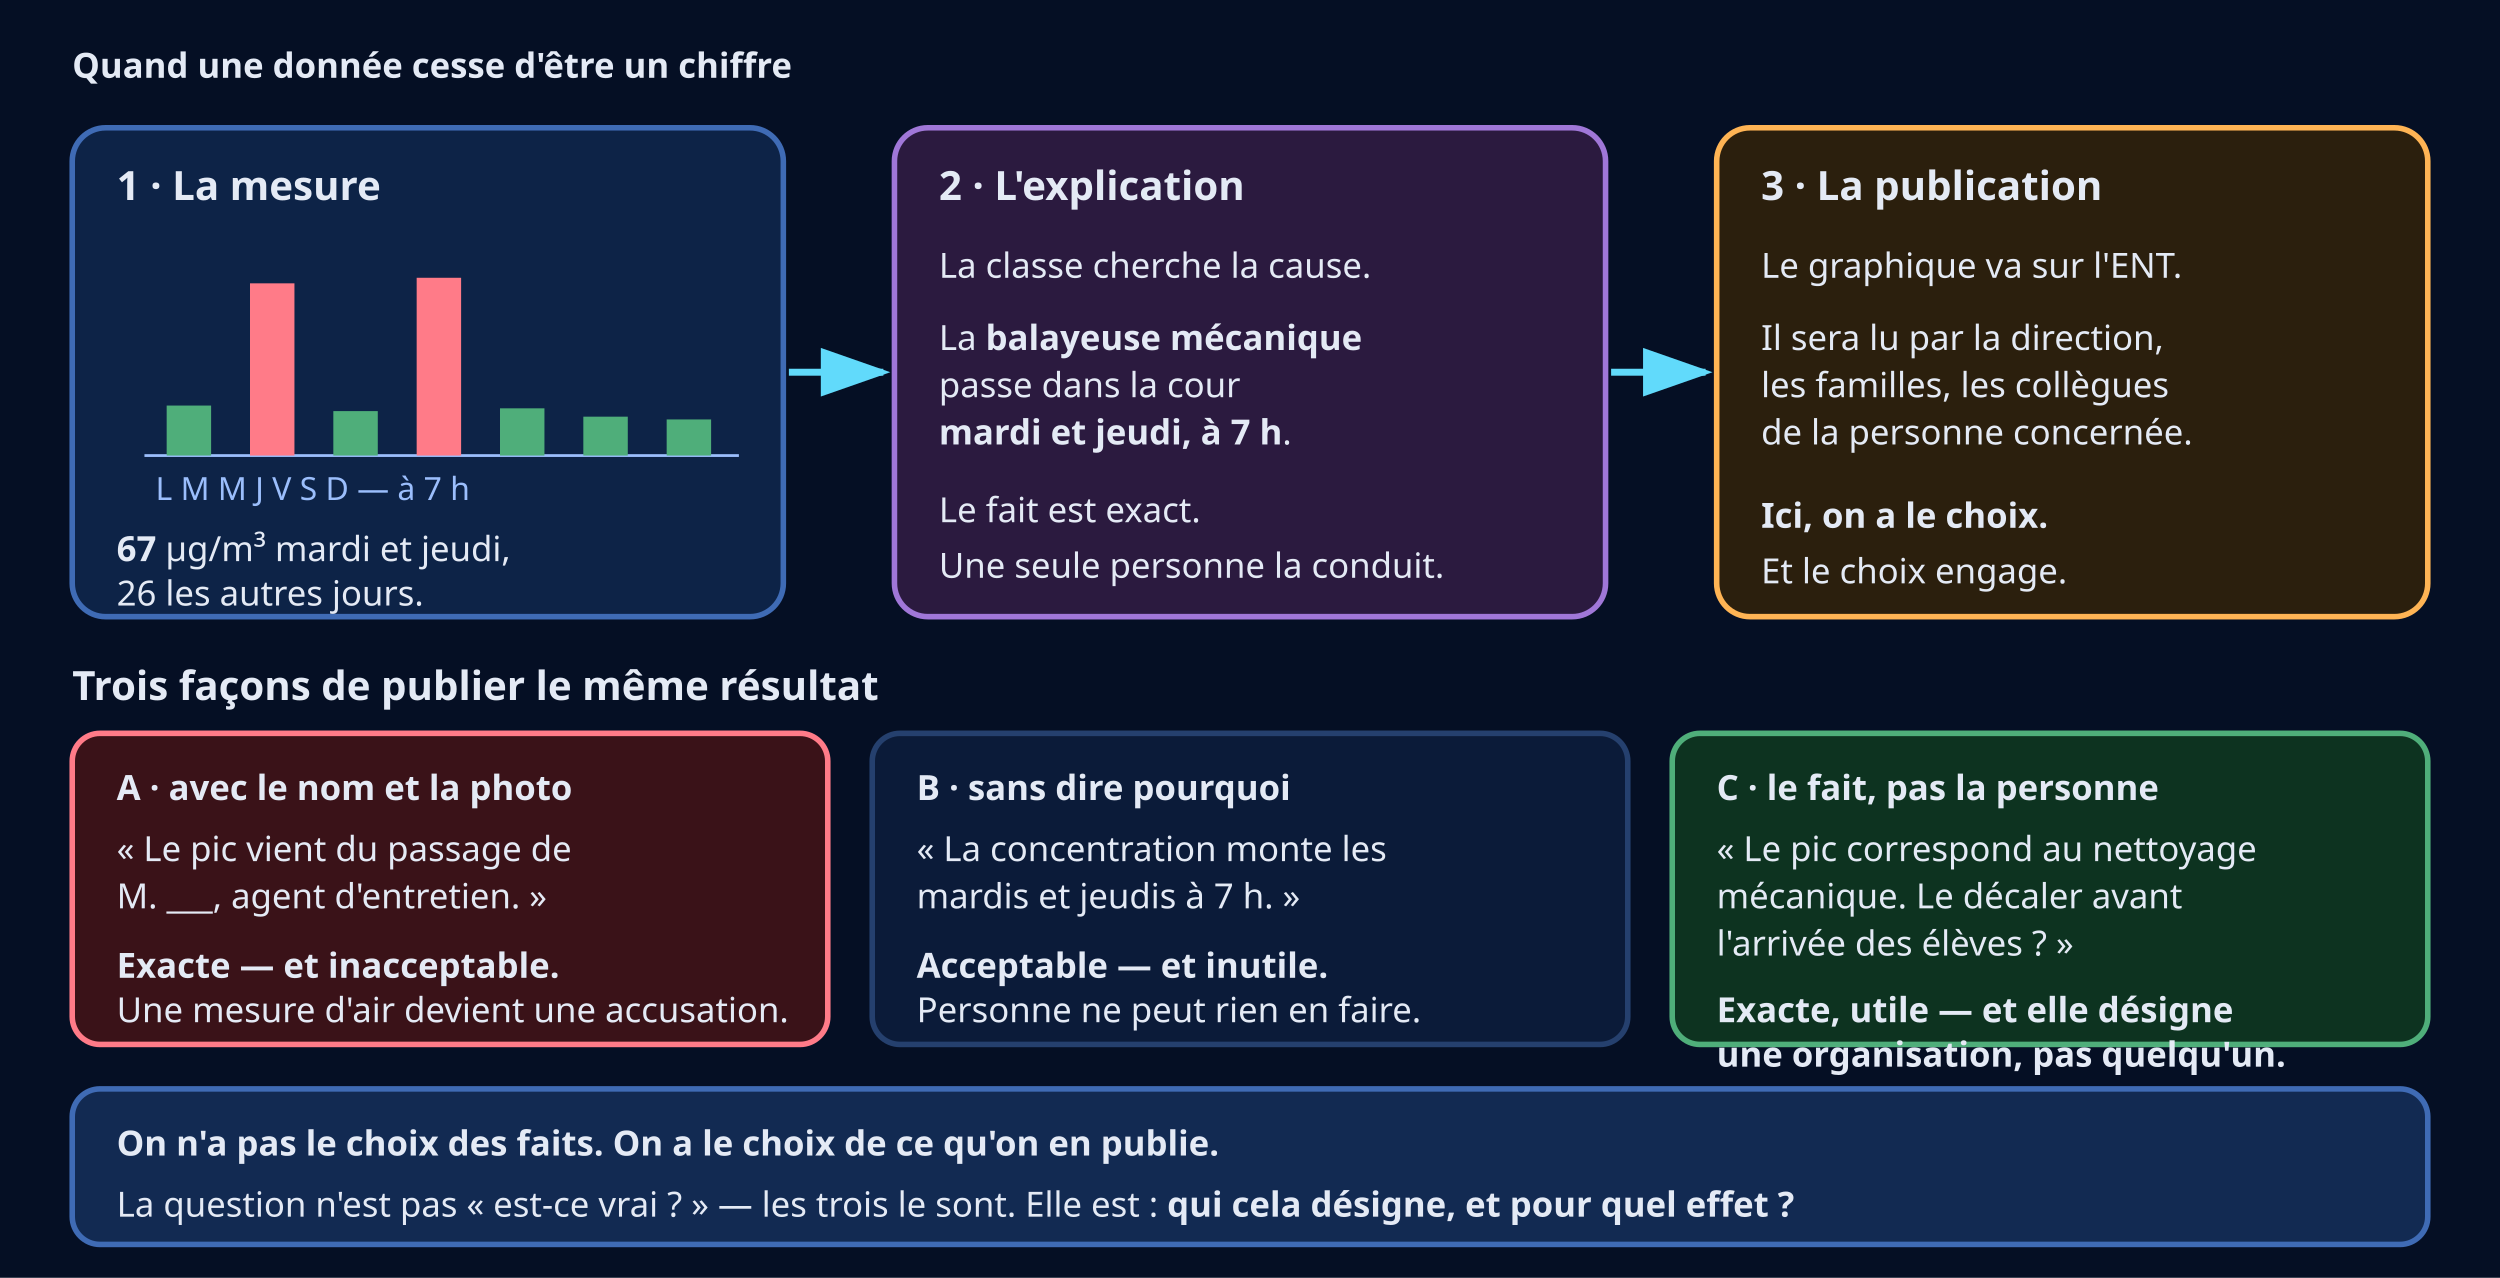
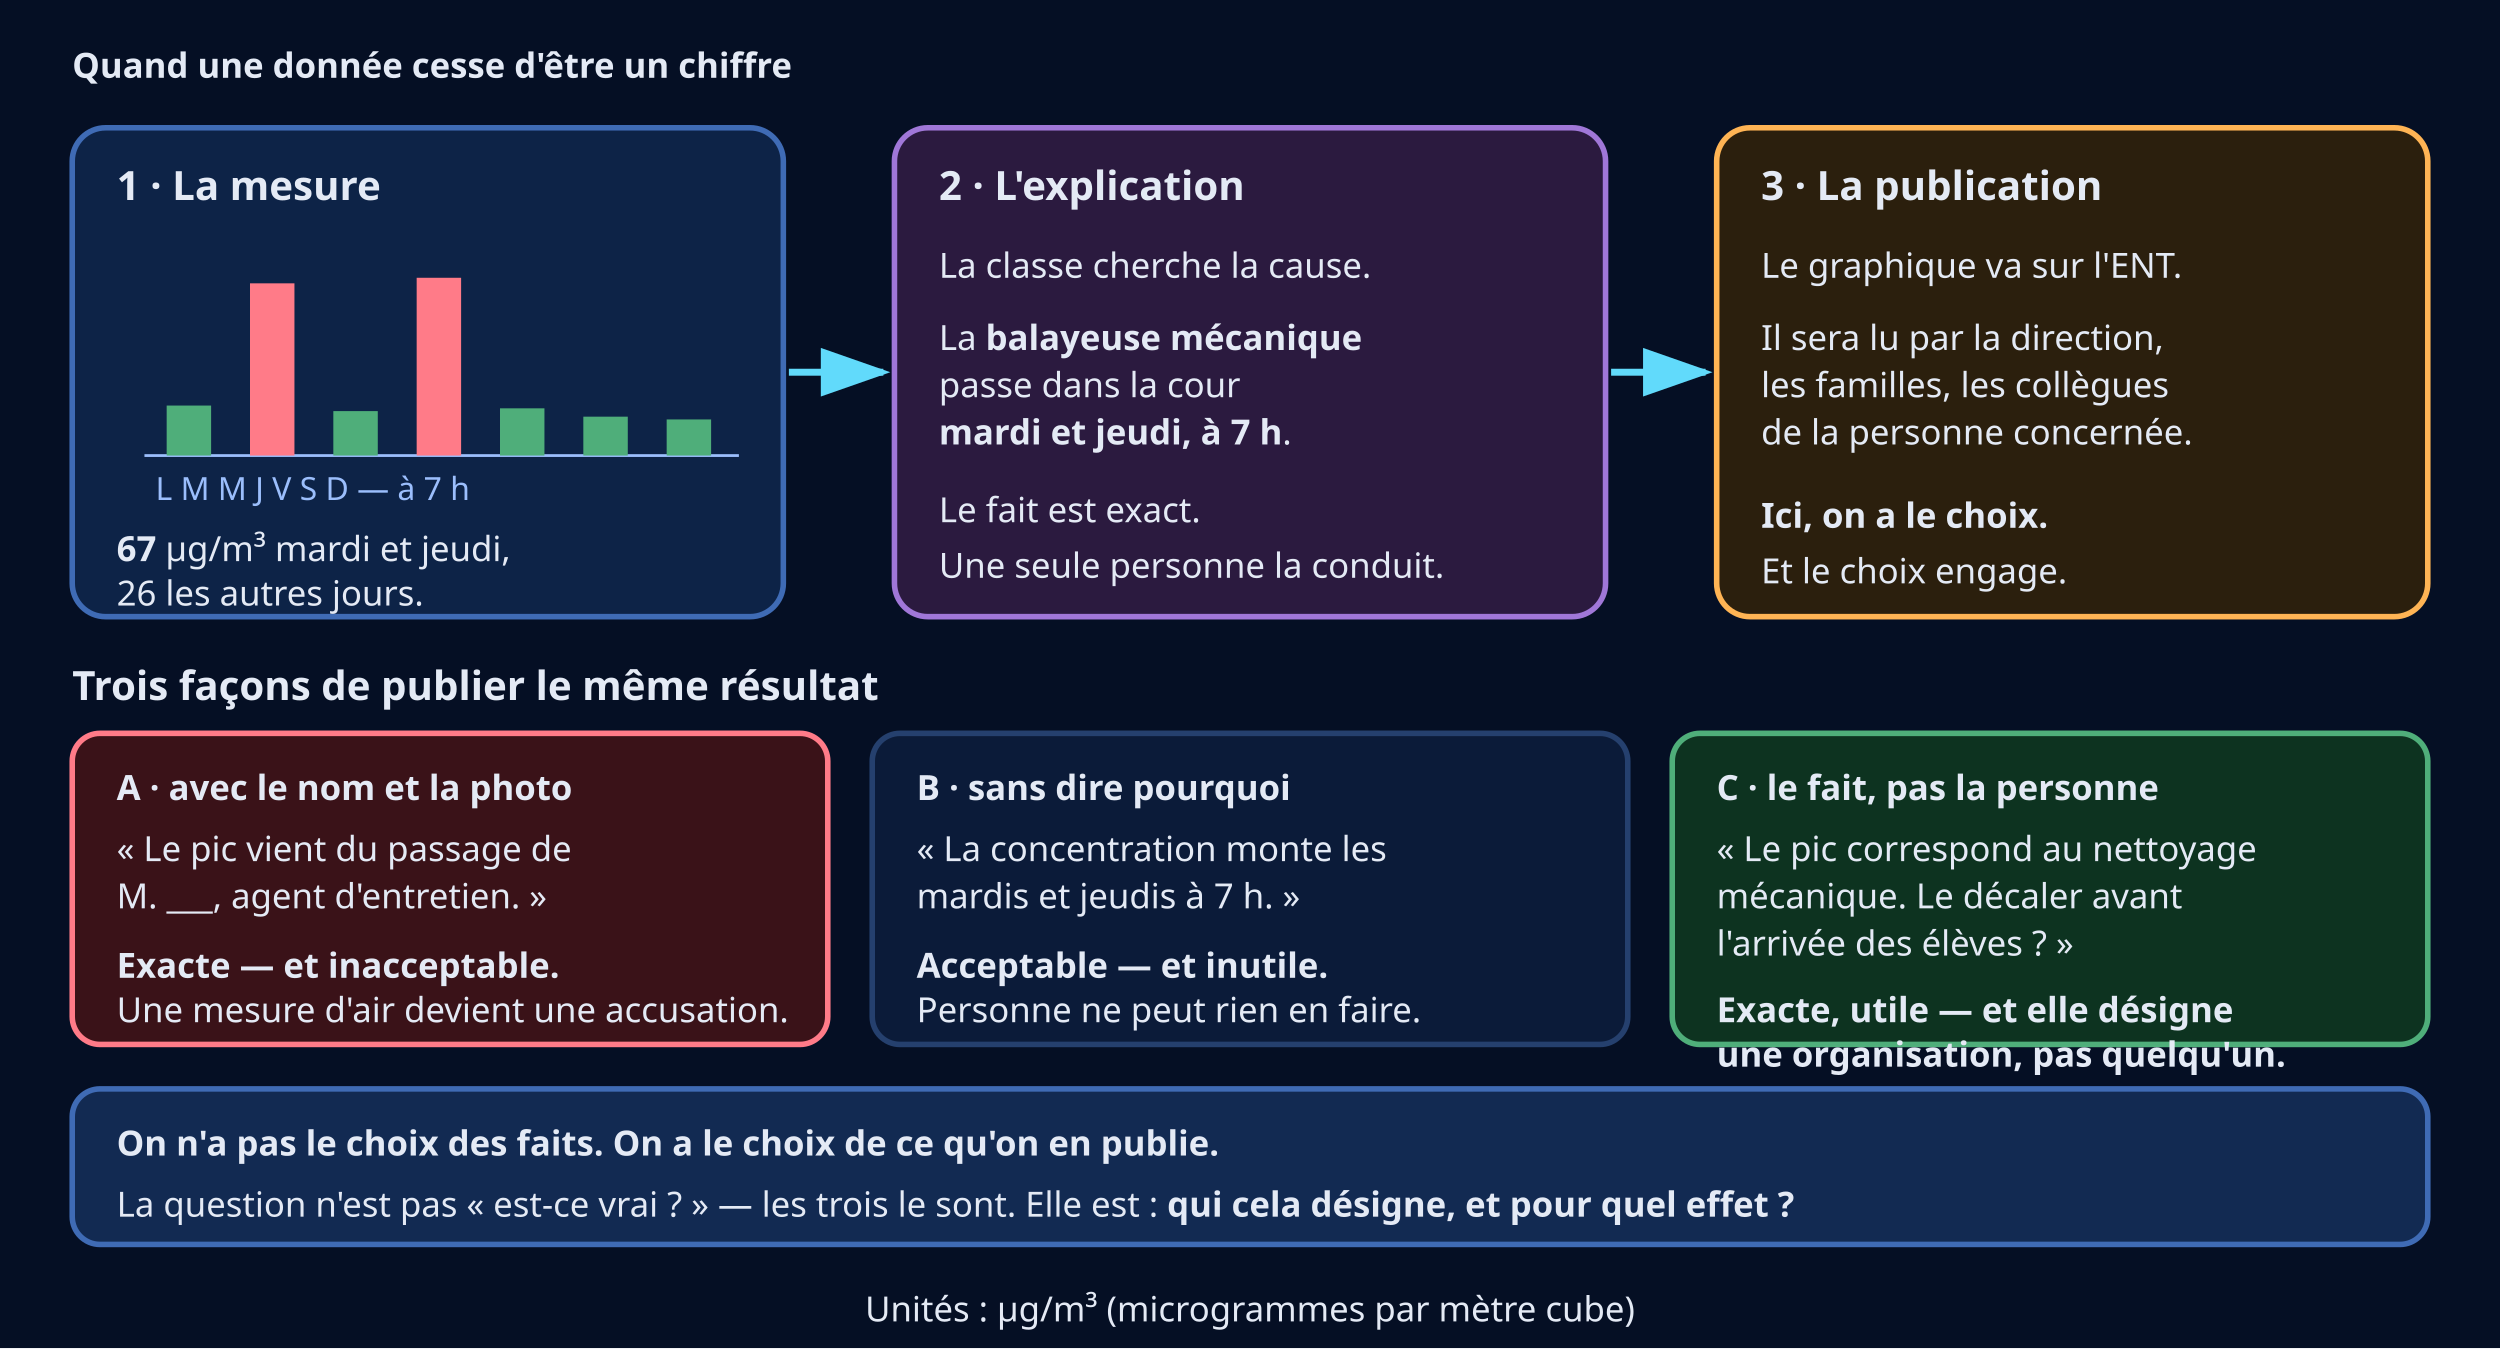
- <svg xmlns="http://www.w3.org/2000/svg" viewBox="0 0 900 460" role="img" aria-labelledby="td dd" font-family="Segoe UI, system-ui, sans-serif">
-   <rect width="900" height="460" fill="#050f24" />
+ <svg xmlns="http://www.w3.org/2000/svg" viewBox="0 0 900 485.3" role="img" aria-labelledby="td dd" font-family="Segoe UI, system-ui, sans-serif" data-legende-unites="25.3">
+   <rect width="900" height="485.3" fill="#050f24" data-legende-unites-fond="460" />
  <style>
    text{fill:#e4eaf5;font-size:12.5px}
    .ti{font-size:14.5px;font-weight:600}
    .lb{fill:#9bbefc;font-size:11.5px}
    .fl{stroke:#61dafb;stroke-width:2.5;fill:none;marker-end:url(#fd)}
  </style>
  <defs>
    <marker id="fd" markerWidth="25" markerHeight="25" refX="9" refY="3.5" orient="auto" markerUnits="userSpaceOnUse" viewBox="0 0 10 10">
      <polygon points="0 0, 10 3.5, 0 7" fill="#61dafb" />
    </marker>
  </defs>
  <text x="26" y="28" font-size="17" font-weight="600">Quand une donnée cesse d'être un chiffre</text>
  <rect x="26" y="46" width="256" height="176" rx="12" fill="#0d2347" stroke="#3f6bb5" stroke-width="2" />
  <text class="ti" x="42" y="72" fill="#8fb6ff">1 · La mesure</text>
  <line x1="52" y1="164" x2="266" y2="164" stroke="#9bbefc" />
  <rect x="60" y="146" width="16" height="18" fill="#4fae7a" />
  <rect x="90" y="102" width="16" height="62" fill="#ff7b88" />
  <rect x="120" y="148" width="16" height="16" fill="#4fae7a" />
  <rect x="150" y="100" width="16" height="64" fill="#ff7b88" />
  <rect x="180" y="147" width="16" height="17" fill="#4fae7a" />
  <rect x="210" y="150" width="16" height="14" fill="#4fae7a" />
  <rect x="240" y="151" width="16" height="13" fill="#4fae7a" />
  <text class="lb" x="56" y="180">L M M J V S D — à 7 h</text>
  <text x="42" y="202" font-size="11.5" fill="#ff9aa4">
    <tspan font-weight="600">67</tspan> µg/m³ mardi et jeudi,</text>
  <text x="42" y="218" font-size="11.5">26 les autres jours.</text>
  <rect x="322" y="46" width="256" height="176" rx="12" fill="#2b1a3f" stroke="#a077d8" stroke-width="2" />
  <text class="ti" x="338" y="72" fill="#c68ef2">2 · L'explication</text>
  <text x="338" y="100" font-size="11.5">La classe cherche la cause.</text>
  <text x="338" y="126" font-size="11.5">La <tspan font-weight="600">balayeuse mécanique</tspan>
  </text>
  <text x="338" y="143" font-size="11.5">passe dans la cour</text>
  <text x="338" y="160" font-size="11.5">
    <tspan font-weight="600">mardi et jeudi, à 7 h</tspan>.</text>
  <text x="338" y="188" font-size="11.5" fill="#ffd08a">Le fait est exact.</text>
  <text x="338" y="208" font-size="11.5" fill="#ff9aa4">Une seule personne la conduit.</text>
  <rect x="618" y="46" width="256" height="176" rx="12" fill="#2b1f0d" stroke="#ffb454" stroke-width="2" />
  <text class="ti" x="634" y="72" fill="#ffd08a">3 · La publication</text>
  <text x="634" y="100" font-size="11.5">Le graphique va sur l'ENT.</text>
  <text x="634" y="126" font-size="11.5">Il sera lu par la direction,</text>
  <text x="634" y="143" font-size="11.5">les familles, les collègues</text>
  <text x="634" y="160" font-size="11.5">de la personne concernée.</text>
  <text x="634" y="190" font-size="12.5" fill="#ffd08a" font-weight="600">Ici, on a le choix.</text>
  <text x="634" y="210" font-size="11.5">Et le choix engage.</text>
  <path class="fl" d="M284 134 H 318" />
  <path class="fl" d="M580 134 H 614" />
  <text class="ti" x="26" y="252">Trois façons de publier le même résultat</text>
  <rect x="26" y="264" width="272" height="112" rx="10" fill="#3a1218" stroke="#ff7b88" stroke-width="2" />
  <text x="42" y="288" font-size="12.5" font-weight="600" fill="#ff9aa4">A · avec le nom et la photo</text>
  <text x="42" y="310" font-size="11.5">« Le pic vient du passage de</text>
  <text x="42" y="327" font-size="11.5">M. ___, agent d'entretien. »</text>
  <text x="42" y="352" font-size="11.5" fill="#ff9aa4">
    <tspan font-weight="600">Exacte — et inacceptable.</tspan>
  </text>
  <text x="42" y="368" font-size="11.5" fill="#ff9aa4">Une mesure d'air devient une accusation.</text>
  <rect x="314" y="264" width="272" height="112" rx="10" fill="#0b1b39" stroke="#25406e" stroke-width="2" />
  <text x="330" y="288" font-size="12.5" font-weight="600" fill="#9bbefc">B · sans dire pourquoi</text>
  <text x="330" y="310" font-size="11.5">« La concentration monte les</text>
  <text x="330" y="327" font-size="11.5">mardis et jeudis à 7 h. »</text>
  <text x="330" y="352" font-size="11.5" fill="#9bbefc">
    <tspan font-weight="600">Acceptable — et inutile.</tspan>
  </text>
  <text x="330" y="368" font-size="11.5" fill="#9bbefc">Personne ne peut rien en faire.</text>
  <rect x="602" y="264" width="272" height="112" rx="10" fill="#0d3320" stroke="#4fae7a" stroke-width="2" />
  <text x="618" y="288" font-size="12.5" font-weight="600" fill="#81fba1">C · le fait, pas la personne</text>
  <text x="618" y="310" font-size="11.5">« Le pic correspond au nettoyage</text>
  <text x="618" y="327" font-size="11.5">mécanique. Le décaler avant</text>
  <text x="618" y="344" font-size="11.5">l'arrivée des élèves ? »</text>
  <text x="618" y="368" font-size="11.5" fill="#81fba1">
    <tspan font-weight="600">Exacte, utile — et elle désigne</tspan>
  </text>
  <text x="618" y="384" font-size="11.5" fill="#81fba1">
    <tspan font-weight="600">une organisation, pas quelqu'un.</tspan>
  </text>
  <rect x="26" y="392" width="848" height="56" rx="10" fill="#122a52" stroke="#3f6bb5" stroke-width="2" />
  <text x="42" y="416" font-size="14" font-weight="600" fill="#8fb6ff">On n'a pas le choix des faits. On a le choix de ce qu'on en publie.</text>
  <text x="42" y="438">La question n'est pas « est-ce vrai ? » — les trois le sont. Elle est : <tspan font-weight="600">qui cela désigne, et pour quel effet ?</tspan>
  </text>
+   <text data-legende-unites="ligne" x="450" y="475.7" text-anchor="middle" font-size="11.5" fill="#ff9aa4" font-family="Segoe UI, system-ui, sans-serif">Unités : µg/m³ (microgrammes par mètre cube)</text>
</svg>
